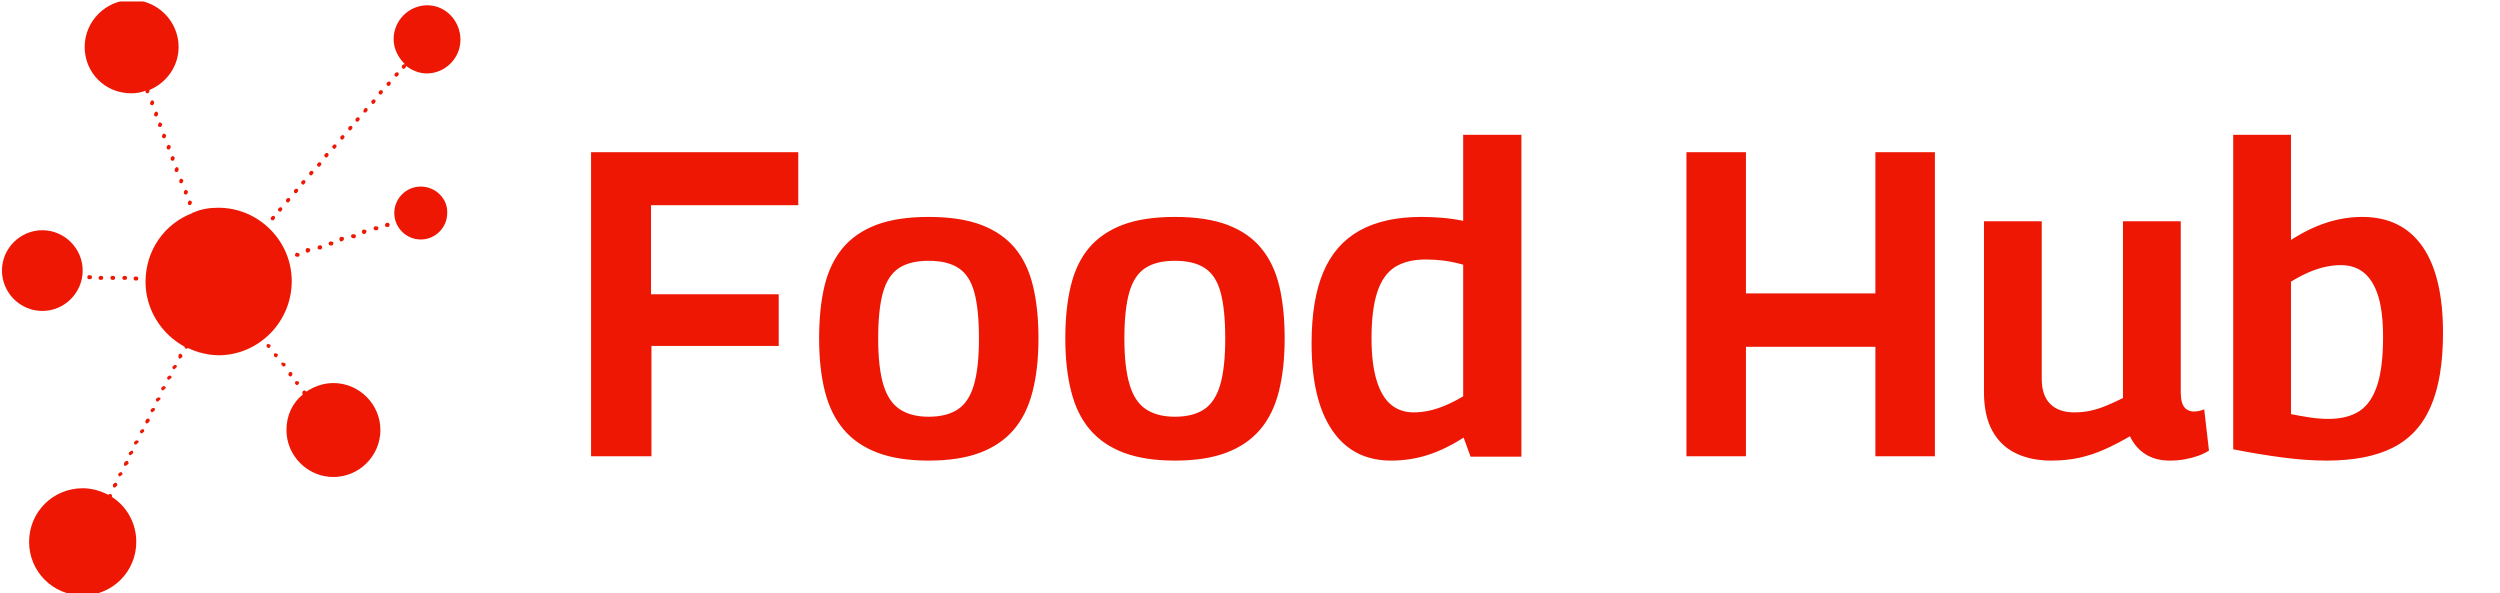
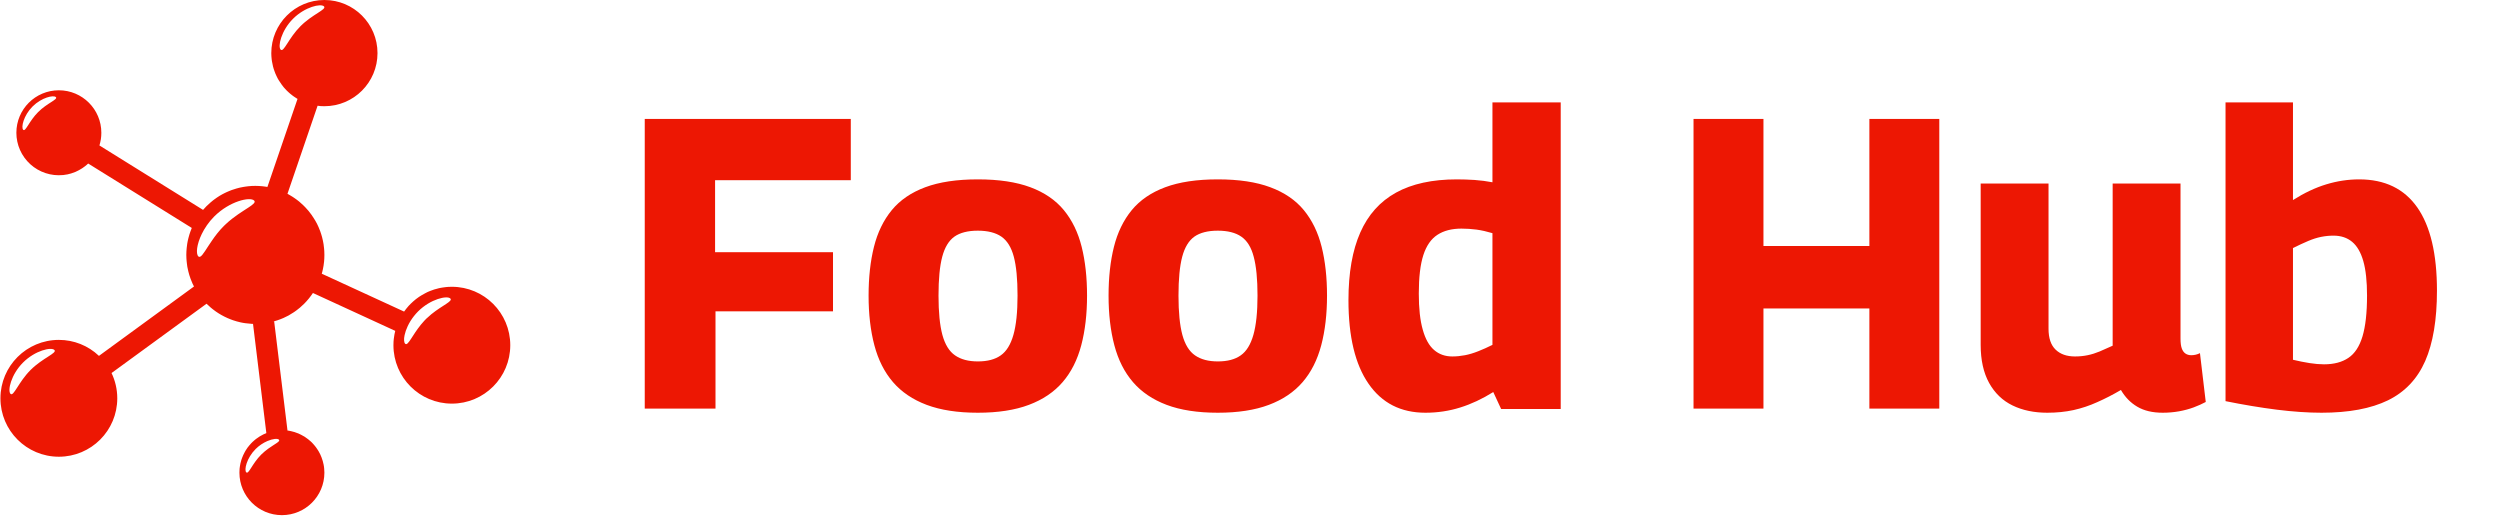
- <svg xmlns="http://www.w3.org/2000/svg" version="1.1" width="2000" height="474" viewBox="0 0 2000 474">
-   <g transform="matrix(1,0,0,1,-1.212121,1.171124)">
-     <svg viewBox="0 0 396 94" data-background-color="#ffffff" preserveAspectRatio="xMidYMid meet" height="474" width="2000">
-       <g id="tight-bounds" transform="matrix(1,0,0,1,0.24,-0.2322483)">
-         <svg viewBox="0 0 395.52 94.464" height="94.464" width="395.52">
+ <svg xmlns="http://www.w3.org/2000/svg" version="1.1" width="2000" height="414" viewBox="0 0 2000 414">
+   <g transform="matrix(1,0,0,1,-1.212121,-0.940498)">
+     <svg viewBox="0 0 396 82" data-background-color="#ffffff" preserveAspectRatio="xMidYMid meet" height="414" width="2000">
+       <g id="tight-bounds" transform="matrix(1,0,0,1,0.24,0.1862822)">
+         <svg viewBox="0 0 395.52 81.627" height="81.627" width="395.52">
          <g>
-             <svg viewBox="0 0 504.133 120.405" height="94.464" width="395.52">
-               <g transform="matrix(1,0,0,1,108.6135,20.23754)">
-                 <svg viewBox="0 0 395.52 79.93" height="79.93" width="395.52">
+             <svg viewBox="0 0 516.521 106.6" height="81.627" width="395.52">
+               <g transform="matrix(1,0,0,1,121.0007,14.34308)">
+                 <svg viewBox="0 0 395.52 77.913" height="77.913" width="395.52">
                  <g id="textblocktransform">
-                     <svg viewBox="0 0 395.52 79.93" height="79.93" width="395.52" id="textblock">
+                     <svg viewBox="0 0 395.52 77.913" height="77.913" width="395.52" id="textblock">
                      <g>
-                         <svg viewBox="0 0 395.52 79.93" height="79.93" width="395.52">
+                         <svg viewBox="0 0 395.52 77.913" height="77.913" width="395.52">
                          <g transform="matrix(1,0,0,1,0,0)">
-                             <svg width="395.52" viewBox="-0.95 -41 221.18 45.5" height="79.93" data-palette-color="#ed1703">
-                               <path d="M10 0L3.05 0 3.05-35 26.9-35 26.9-28.9 9.95-28.9 9.95-18.65 24.65-18.65 24.65-12.7 10-12.7 10 0ZM29.3-13.55L29.3-13.55Q29.3-17 29.92-19.6 30.55-22.2 32-23.95 33.45-25.7 35.87-26.63 38.3-27.55 41.9-27.55L41.9-27.55Q45.55-27.55 47.97-26.63 50.4-25.7 51.85-23.95 53.3-22.2 53.92-19.6 54.55-17 54.55-13.55L54.55-13.55Q54.55-10.1 53.87-7.45 53.2-4.8 51.7-3.05 50.2-1.3 47.8-0.4 45.4 0.5 41.9 0.5L41.9 0.5Q38.45 0.5 36.05-0.4 33.65-1.3 32.15-3.05 30.65-4.8 29.97-7.45 29.3-10.1 29.3-13.55ZM36.1-13.55L36.1-13.55Q36.1-10.2 36.7-8.22 37.3-6.25 38.6-5.4 39.9-4.55 41.9-4.55L41.9-4.55Q44-4.55 45.27-5.4 46.55-6.25 47.12-8.22 47.7-10.2 47.7-13.55L47.7-13.55Q47.7-16.9 47.17-18.85 46.65-20.8 45.37-21.65 44.1-22.5 41.9-22.5L41.9-22.5Q39.75-22.5 38.47-21.65 37.2-20.8 36.65-18.85 36.1-16.9 36.1-13.55ZM57.64-13.55L57.64-13.55Q57.64-17 58.27-19.6 58.89-22.2 60.34-23.95 61.8-25.7 64.22-26.63 66.64-27.55 70.25-27.55L70.25-27.55Q73.89-27.55 76.32-26.63 78.75-25.7 80.19-23.95 81.64-22.2 82.27-19.6 82.89-17 82.89-13.55L82.89-13.55Q82.89-10.1 82.22-7.45 81.55-4.8 80.05-3.05 78.55-1.3 76.14-0.4 73.75 0.5 70.25 0.5L70.25 0.5Q66.8 0.5 64.39-0.4 61.99-1.3 60.49-3.05 58.99-4.8 58.32-7.45 57.64-10.1 57.64-13.55ZM64.44-13.55L64.44-13.55Q64.44-10.2 65.05-8.22 65.64-6.25 66.94-5.4 68.25-4.55 70.25-4.55L70.25-4.55Q72.34-4.55 73.62-5.4 74.89-6.25 75.47-8.22 76.05-10.2 76.05-13.55L76.05-13.55Q76.05-16.9 75.52-18.85 75-20.8 73.72-21.65 72.44-22.5 70.25-22.5L70.25-22.5Q68.09-22.5 66.82-21.65 65.55-20.8 65-18.85 64.44-16.9 64.44-13.55ZM110.14 0.05L104.29 0.05 103.49-2.15Q101.39-0.8 99.37-0.15 97.34 0.5 95.14 0.5L95.14 0.5Q90.74 0.5 88.37-2.98 85.99-6.45 85.99-13L85.99-13Q85.99-18 87.34-21.2 88.69-24.4 91.52-25.98 94.34-27.55 98.64-27.55L98.64-27.55Q99.79-27.55 101.02-27.45 102.24-27.35 103.44-27.1L103.44-27.1 103.44-37 110.14-37 110.14 0.05ZM103.44-6.9L103.44-6.9 103.44-22.05Q102.19-22.4 101.14-22.53 100.09-22.65 99.14-22.65L99.14-22.65Q96.99-22.65 95.62-21.8 94.24-20.95 93.57-18.95 92.89-16.95 92.89-13.6L92.89-13.6Q92.89-10.65 93.47-8.75 94.04-6.85 95.12-5.95 96.19-5.05 97.74-5.05L97.74-5.05Q98.64-5.05 99.54-5.25 100.44-5.45 101.39-5.85 102.34-6.25 103.44-6.9ZM135.99 0L129.14 0 129.14-35 135.99-35 135.99-18.75 150.89-18.75 150.89-35 157.74-35 157.74 0 150.89 0 150.89-12.6 135.99-12.6 135.99 0ZM171.14 0.5L171.14 0.5Q168.79 0.5 167.04-0.35 165.29-1.2 164.34-2.95 163.39-4.7 163.39-7.35L163.39-7.35 163.39-27.05 170.04-27.05 170.04-8.9Q170.04-7 171.01-6.03 171.99-5.05 173.79-5.05L173.79-5.05Q174.79-5.05 175.69-5.25 176.59-5.45 177.49-5.83 178.39-6.2 179.39-6.7L179.39-6.7 179.39-27.05 186.04-27.05 186.04-7.45Q186.04-6.6 186.21-6.1 186.39-5.6 186.74-5.38 187.09-5.15 187.54-5.15L187.54-5.15Q188.14-5.15 188.74-5.4L188.74-5.4 189.29-0.65Q188.74-0.3 188.04-0.05 187.34 0.2 186.51 0.35 185.69 0.5 184.79 0.5L184.79 0.5Q183.14 0.5 181.99-0.23 180.84-0.95 180.19-2.3L180.19-2.3Q178.74-1.45 177.29-0.8 175.84-0.15 174.34 0.18 172.84 0.5 171.14 0.5ZM192.08-0.8L192.08-0.8 192.08-37 198.73-37 198.73-24.9Q200.83-26.25 202.86-26.9 204.88-27.55 206.93-27.55L206.93-27.55Q211.48-27.55 213.86-24.15 216.23-20.75 216.23-14.2L216.23-14.2Q216.23-9 214.83-5.75 213.43-2.5 210.48-1 207.53 0.5 202.83 0.5L202.83 0.5Q200.53 0.5 197.83 0.15 195.13-0.2 192.08-0.8ZM198.73-20.1L198.73-4.85Q199.98-4.6 201.03-4.45 202.08-4.3 203.03-4.3L203.03-4.3Q205.23-4.3 206.61-5.2 207.98-6.1 208.66-8.18 209.33-10.25 209.33-13.7L209.33-13.7Q209.33-16.6 208.78-18.4 208.23-20.2 207.16-21.1 206.08-22 204.48-22L204.48-22Q203.58-22 202.68-21.8 201.78-21.6 200.83-21.2 199.88-20.8 198.73-20.1L198.73-20.1Z" opacity="1" transform="matrix(1,0,0,1,0,0)" fill="#ed1703" class="wordmark-text-0" data-fill-palette-color="primary" id="text-0" />
+                             <svg width="395.52" viewBox="-1.25 -41 224.58 45.5" height="77.913" data-palette-color="#ed1703">
+                               <g class="wordmark-text-0" data-fill-palette-color="primary" id="text-0">
+                                 <path d="M11.3 0L2.75 0 2.75-35 27.65-35 27.65-27.6 11.25-27.6 11.25-18.9 25.5-18.9 25.5-11.75 11.3-11.75 11.3 0ZM29.8-13.65L29.8-13.65Q29.8-16.95 30.45-19.55 31.1-22.15 32.6-23.98 34.1-25.8 36.65-26.75 39.2-27.7 43-27.7L43-27.7Q46.8-27.7 49.35-26.75 51.9-25.8 53.4-23.98 54.9-22.15 55.55-19.55 56.2-16.95 56.2-13.65L56.2-13.65Q56.2-10.3 55.5-7.65 54.8-5 53.25-3.2 51.7-1.4 49.17-0.45 46.65 0.5 43 0.5L43 0.5Q39.35 0.5 36.82-0.45 34.3-1.4 32.75-3.2 31.2-5 30.5-7.65 29.8-10.3 29.8-13.65ZM38.25-13.65L38.25-13.65Q38.25-10.65 38.72-8.9 39.2-7.15 40.25-6.43 41.3-5.7 43-5.7L43-5.7Q44.75-5.7 45.77-6.43 46.8-7.15 47.3-8.9 47.8-10.65 47.8-13.65L47.8-13.65Q47.8-16.65 47.35-18.35 46.9-20.05 45.85-20.78 44.8-21.5 43-21.5L43-21.5Q41.2-21.5 40.17-20.78 39.15-20.05 38.7-18.35 38.25-16.65 38.25-13.65ZM58.8-13.65L58.8-13.65Q58.8-16.95 59.45-19.55 60.1-22.15 61.6-23.98 63.1-25.8 65.65-26.75 68.2-27.7 72-27.7L72-27.7Q75.8-27.7 78.34-26.75 80.9-25.8 82.4-23.98 83.9-22.15 84.55-19.55 85.2-16.95 85.2-13.65L85.2-13.65Q85.2-10.3 84.5-7.65 83.8-5 82.25-3.2 80.7-1.4 78.17-0.45 75.65 0.5 72 0.5L72 0.5Q68.34 0.5 65.82-0.45 63.3-1.4 61.75-3.2 60.2-5 59.5-7.65 58.8-10.3 58.8-13.65ZM67.25-13.65L67.25-13.65Q67.25-10.65 67.72-8.9 68.2-7.15 69.25-6.43 70.3-5.7 72-5.7L72-5.7Q73.75-5.7 74.77-6.43 75.8-7.15 76.3-8.9 76.8-10.65 76.8-13.65L76.8-13.65Q76.8-16.65 76.34-18.35 75.9-20.05 74.84-20.78 73.8-21.5 72-21.5L72-21.5Q70.2-21.5 69.17-20.78 68.15-20.05 67.7-18.35 67.25-16.65 67.25-13.65ZM113.44 0.05L106.24 0.05 105.29-2Q103.29-0.75 101.29-0.13 99.29 0.5 97.09 0.5L97.09 0.5Q92.64 0.5 90.22-3 87.79-6.5 87.79-13.1L87.79-13.1Q87.79-18.05 89.22-21.28 90.64-24.5 93.54-26.1 96.44-27.7 100.89-27.7L100.89-27.7Q101.89-27.7 103.02-27.63 104.14-27.55 105.19-27.35L105.19-27.35 105.19-37 113.44-37 113.44 0.05ZM105.19-7.7L105.19-7.7 105.19-21.2Q104.19-21.5 103.27-21.63 102.34-21.75 101.44-21.75L101.44-21.75Q99.69-21.75 98.54-21 97.39-20.25 96.84-18.55 96.29-16.85 96.29-13.9L96.29-13.9Q96.29-11.2 96.77-9.53 97.24-7.85 98.14-7.08 99.04-6.3 100.34-6.3L100.34-6.3Q101.09-6.3 101.87-6.45 102.64-6.6 103.47-6.93 104.29-7.25 105.19-7.7Z" fill="#ed1703" data-fill-palette-color="primary" />
+                                 <path d="M137.94 0L129.49 0 129.49-35 137.94-35 137.94-19.65 150.74-19.65 150.74-35 159.19-35 159.19 0 150.74 0 150.74-12.1 137.94-12.1 137.94 0ZM172.24 0.5L172.24 0.5Q169.84 0.5 168.04-0.38 166.24-1.25 165.21-3.1 164.19-4.95 164.19-7.7L164.19-7.7 164.19-27.2 172.39-27.2 172.39-9.65Q172.39-7.95 173.24-7.13 174.09-6.3 175.59-6.3L175.59-6.3Q176.39-6.3 177.11-6.45 177.84-6.6 178.56-6.9 179.28-7.2 180.14-7.6L180.14-7.6 180.14-27.2 188.34-27.2 188.34-8.45Q188.34-7.7 188.49-7.28 188.64-6.85 188.94-6.65 189.24-6.45 189.64-6.45L189.64-6.45Q190.19-6.45 190.69-6.7L190.69-6.7 191.39-0.8Q190.74-0.45 189.94-0.15 189.14 0.15 188.16 0.33 187.19 0.5 186.19 0.5L186.19 0.5Q184.34 0.5 183.11-0.23 181.89-0.95 181.14-2.25L181.14-2.25Q179.69-1.4 178.28-0.78 176.89-0.15 175.41 0.18 173.94 0.5 172.24 0.5ZM193.78-0.9L193.78-0.9 193.78-37 201.93-37 201.93-25.2Q203.98-26.5 205.96-27.1 207.93-27.7 209.93-27.7L209.93-27.7Q214.58-27.7 216.96-24.3 219.33-20.9 219.33-14.25L219.33-14.25Q219.33-9 217.91-5.75 216.48-2.5 213.41-1 210.33 0.5 205.38 0.5L205.38 0.5Q202.93 0.5 199.96 0.13 196.98-0.25 193.78-0.9ZM201.93-19.4L201.93-5.9Q202.98-5.65 203.93-5.5 204.88-5.35 205.68-5.35L205.68-5.35Q207.48-5.35 208.63-6.13 209.78-6.9 210.33-8.72 210.88-10.55 210.88-13.65L210.88-13.65Q210.88-16.25 210.43-17.82 209.98-19.4 209.08-20.15 208.18-20.9 206.83-20.9L206.83-20.9Q206.08-20.9 205.33-20.75 204.58-20.6 203.76-20.25 202.93-19.9 201.93-19.4L201.93-19.4Z" fill="#ed1703" data-fill-palette-color="primary" />
+                               </g>
                            </svg>
                          </g>
                        </svg>
                      </g>
                    </svg>
                  </g>
                </svg>
              </g>
              <g>
-                 <svg viewBox="0 0 92.712 120.405" height="120.405" width="92.712">
+                 <svg viewBox="0 0 105.501 106.6" height="106.6" width="105.501">
                  <g>
-                     <svg version="1.1" x="0" y="0" viewBox="15.3 5 69.3 90" enable-background="new 0 0 100 100" xml:space="preserve" height="120.405" width="92.712" class="icon-icon-0" data-fill-palette-color="accent" id="icon-0">
-                       <path d="M35.6 86.9C35.6 91.4 32 95 27.5 95S19.4 91.4 19.4 86.9 23 78.8 27.5 78.8C28.9 78.8 30.2 79.2 31.4 79.8 31.5 79.7 31.6 79.6 31.8 79.7 31.9 79.8 32 79.9 31.9 80.1 34.1 81.5 35.6 84 35.6 86.9M27.5 45.9C27.5 42.6 24.8 39.8 21.4 39.8 18.1 39.8 15.3 42.5 15.3 45.9 15.3 49.2 18 52 21.4 52S27.5 49.2 27.5 45.9M34.8 19.1C35.6 19.1 36.3 19 37 18.7V18.9C37 19 37.1 19.1 37.3 19.1H37.4C37.5 19 37.6 18.9 37.6 18.7V18.6C40.2 17.5 42 15 42 12.1 42 8.2 38.8 5 34.9 5S27.8 8.2 27.8 12.1 30.9 19.1 34.8 19.1M79.6 5.8C76.8 5.8 74.5 8.1 74.5 10.9 74.5 12.4 75.2 13.7 76.2 14.7 76.1 14.7 76 14.7 75.9 14.8L75.8 14.9C75.7 15 75.7 15.2 75.8 15.3 75.9 15.3 75.9 15.4 76 15.4S76.2 15.4 76.2 15.3L76.3 15.2C76.4 15.1 76.4 15 76.3 14.9 77.2 15.6 78.3 16.1 79.5 16.1 82.3 16.1 84.6 13.8 84.6 11S82.4 5.8 79.6 5.8M78.6 33.2C76.4 33.2 74.6 35 74.6 37.2S76.4 41.2 78.6 41.2 82.6 39.4 82.6 37.2C82.7 35 80.8 33.2 78.6 33.2M65.4 62.9C63.9 62.9 62.5 63.4 61.3 64.2L61.2 64.1C61.1 64 61 64 60.8 64.1 60.7 64.2 60.7 64.4 60.7 64.5L60.8 64.6C59.2 65.9 58.3 67.8 58.3 70 58.3 73.9 61.5 77.1 65.4 77.1S72.5 73.9 72.5 70 69.3 62.9 65.4 62.9M59.1 47.5C59.1 41.4 54.1 36.4 48 36.4 46.7 36.4 45.4 36.6 44.3 37.1H44.2S44.1 37.1 44.1 37.2C39.9 38.8 37 42.8 37 47.6 37 51.8 39.4 55.5 42.9 57.4 42.9 57.5 42.9 57.6 43.1 57.7H43.2C43.3 57.7 43.3 57.7 43.4 57.6 44.9 58.3 46.5 58.7 48.2 58.7 54.2 58.6 59.1 53.6 59.1 47.5M35.5 46.8C35.3 46.8 35.2 46.9 35.2 47.1S35.3 47.4 35.5 47.4H35.6C35.8 47.4 35.9 47.3 35.9 47.1S35.8 46.8 35.6 46.8zM30.2 46.7C30.1 46.7 29.9 46.8 29.9 47S30 47.3 30.2 47.3H30.3C30.5 47.3 30.6 47.2 30.6 47S30.5 46.7 30.3 46.7zM32.1 47.3C32.3 47.3 32.4 47.2 32.4 47S32.3 46.7 32.1 46.7H32C31.8 46.7 31.7 46.8 31.7 47S31.8 47.3 32 47.3zM33.8 47.3H33.9C34.1 47.3 34.2 47.2 34.2 47S34.1 46.7 33.9 46.7H33.8C33.7 46.7 33.5 46.8 33.5 47S33.6 47.3 33.8 47.3M28.5 46.6C28.3 46.6 28.2 46.7 28.2 46.9S28.3 47.2 28.5 47.2H28.6C28.8 47.2 28.9 47.1 28.9 46.9S28.8 46.6 28.6 46.6zM38.3 66.7C38.2 66.6 38 66.7 37.9 66.8L37.8 66.9C37.7 67 37.8 67.2 37.9 67.3H38C38.1 67.3 38.2 67.2 38.3 67.1L38.4 67C38.5 66.9 38.4 66.7 38.3 66.7M39.9 63.4C39.8 63.3 39.6 63.4 39.5 63.5L39.4 63.6C39.3 63.7 39.4 63.9 39.5 64H39.6C39.7 64 39.8 63.9 39.9 63.8L40 63.7C40.1 63.7 40.1 63.5 39.9 63.4M39.1 65.1C39 65 38.8 65.1 38.7 65.2L38.6 65.3C38.5 65.4 38.6 65.6 38.7 65.7H38.8C38.9 65.7 39 65.6 39.1 65.5L39.2 65.4C39.3 65.3 39.3 65.1 39.1 65.1M41.6 60.2C41.5 60.1 41.3 60.2 41.2 60.3L41.1 60.4C41 60.5 41.1 60.7 41.2 60.8H41.3C41.4 60.8 41.5 60.7 41.6 60.6L41.7 60.5C41.8 60.4 41.7 60.2 41.6 60.2M42.4 58.5C42.3 58.4 42.1 58.5 42 58.6V58.8C41.9 58.9 42 59.1 42.1 59.2H42.2C42.3 59.2 42.4 59.1 42.5 59L42.6 58.9C42.6 58.8 42.5 58.6 42.4 58.5M40.8 61.8C40.7 61.7 40.5 61.8 40.4 61.9L40.3 62C40.2 62.1 40.3 62.3 40.4 62.4H40.5C40.6 62.4 40.7 62.3 40.8 62.2L40.9 62.1C41 62 40.9 61.9 40.8 61.8M37.5 68.3C37.4 68.2 37.2 68.3 37.1 68.4L37 68.6C36.9 68.7 37 68.9 37.1 69H37.2C37.3 69 37.4 68.9 37.5 68.8L37.6 68.7C37.7 68.5 37.6 68.4 37.5 68.3M33.4 76.4C33.3 76.3 33.1 76.4 33 76.5L32.9 76.6C32.8 76.7 32.9 76.9 33 77H33.1C33.2 77 33.3 76.9 33.4 76.8L33.5 76.7C33.6 76.7 33.5 76.5 33.4 76.4M36.7 69.9C36.6 69.8 36.4 69.9 36.3 70L36.2 70.1C36.1 70.2 36.2 70.4 36.3 70.5H36.4C36.5 70.5 36.6 70.4 36.7 70.3L36.8 70.2S36.8 70 36.7 69.9M33.9 75.4H34C34.1 75.4 34.2 75.3 34.3 75.2L34.4 75.1C34.5 75 34.4 74.8 34.3 74.7S34 74.7 33.9 74.8L33.8 74.9C33.7 75.2 33.7 75.4 33.9 75.4M32.2 78.7H32.3C32.4 78.7 32.5 78.6 32.6 78.5L32.7 78.4C32.8 78.3 32.7 78.1 32.6 78S32.3 78 32.2 78.1L32.1 78.2C32 78.4 32.1 78.6 32.2 78.7M34.6 73.3L34.5 73.4C34.4 73.5 34.5 73.7 34.6 73.8H34.7C34.8 73.8 34.9 73.7 35 73.6L35.1 73.5C35.2 73.4 35.1 73.2 35 73.1 34.9 73.1 34.7 73.2 34.6 73.3M35.8 71.6C35.7 71.5 35.5 71.6 35.4 71.7L35.3 71.8C35.2 71.9 35.3 72.1 35.4 72.2H35.5C35.6 72.2 35.7 72.1 35.8 72L35.9 71.9C36 71.8 36 71.6 35.8 71.6M58.7 61.3C58.6 61.4 58.6 61.6 58.6 61.7L58.7 61.8C58.8 61.9 58.8 61.9 58.9 61.9S59 61.9 59.1 61.8 59.2 61.5 59.2 61.4L59.1 61.3C59 61.2 58.8 61.2 58.7 61.3M58 59.9C57.9 59.8 57.7 59.8 57.6 59.8 57.5 59.9 57.5 60.1 57.6 60.2L57.7 60.3C57.8 60.4 57.8 60.4 57.9 60.4S58 60.4 58.1 60.3 58.2 60 58.1 59.9zM60.1 62.7C60 62.6 59.8 62.6 59.7 62.6 59.6 62.7 59.6 62.9 59.6 63L59.7 63.1C59.8 63.2 59.8 63.2 59.9 63.2S60 63.2 60.1 63.1 60.2 62.8 60.2 62.7zM56.9 58.5C56.8 58.4 56.6 58.4 56.5 58.4 56.4 58.5 56.4 58.7 56.4 58.8L56.5 58.9C56.6 59 56.6 59 56.7 59S56.8 59 56.9 58.9 57 58.6 57 58.5zM55.8 57.1C55.7 57 55.5 57 55.4 57 55.3 57.1 55.3 57.3 55.3 57.4L55.4 57.5C55.5 57.6 55.5 57.6 55.6 57.6S55.7 57.6 55.8 57.5 55.9 57.2 55.9 57.1zM70 40.4C70.1 40.4 70.1 40.4 70 40.4L70.2 40.3C70.3 40.3 70.4 40.1 70.4 39.9 70.4 39.8 70.2 39.7 70 39.7H69.9C69.8 39.7 69.7 39.9 69.7 40.1 69.8 40.3 69.9 40.4 70 40.4M68.1 40.8C68.1 40.9 68.2 41 68.4 41H68.6C68.7 41 68.8 40.8 68.8 40.6 68.8 40.5 68.6 40.4 68.4 40.4H68.3C68.1 40.5 68 40.6 68.1 40.8M66.6 41.5C66.7 41.5 66.7 41.5 66.6 41.5L66.8 41.4C66.9 41.4 67 41.2 67 41 67 40.9 66.8 40.8 66.6 40.8H66.5C66.4 40.8 66.3 41 66.3 41.2 66.4 41.5 66.5 41.5 66.6 41.5M61.5 43.2C61.6 43.2 61.6 43.2 61.5 43.2L61.7 43.1C61.8 43.1 61.9 42.9 61.9 42.7 61.9 42.6 61.7 42.5 61.5 42.5H61.4C61.3 42.5 61.2 42.7 61.2 42.9 61.3 43.2 61.4 43.2 61.5 43.2M73.5 38.7H73.4C73.3 38.7 73.2 38.9 73.2 39.1 73.2 39.2 73.3 39.3 73.5 39.3H73.7C73.8 39.3 73.9 39.1 73.9 38.9 73.8 38.7 73.6 38.6 73.5 38.7M71.5 39.6C71.5 39.7 71.6 39.8 71.8 39.8H72C72.1 39.8 72.2 39.6 72.2 39.4 72.2 39.3 72 39.2 71.8 39.2H71.7C71.5 39.3 71.4 39.5 71.5 39.6M63.3 42.1H63.2C63.1 42.1 63 42.3 63 42.5 63 42.6 63.1 42.7 63.3 42.7H63.5C63.6 42.7 63.7 42.5 63.7 42.3 63.6 42.1 63.4 42 63.3 42.1M59.9 43.2H59.8C59.7 43.2 59.6 43.4 59.6 43.6 59.6 43.7 59.7 43.8 59.9 43.8H60.1C60.2 43.8 60.3 43.6 60.3 43.4 60.2 43.3 60 43.2 59.9 43.2M64.7 41.9C64.7 42 64.8 42.1 65 42.1H65.2C65.3 42.1 65.4 41.9 65.4 41.7 65.4 41.6 65.2 41.5 65 41.5H64.9C64.7 41.6 64.6 41.8 64.7 41.9M75.1 16.5L75.2 16.4C75.3 16.3 75.3 16.1 75.2 16S74.9 15.9 74.8 16L74.7 16.1C74.6 16.2 74.6 16.4 74.7 16.5 74.8 16.5 74.8 16.6 74.9 16.6 74.9 16.6 75 16.6 75.1 16.5M63.2 30.2C63.3 30.2 63.4 30.2 63.4 30.1L63.5 30C63.6 29.9 63.6 29.7 63.5 29.6S63.2 29.5 63.1 29.6L63 29.7C62.9 29.8 62.9 30 63 30.1 63 30.1 63.1 30.2 63.2 30.2M73.6 17.4L73.5 17.5C73.4 17.6 73.4 17.8 73.5 17.9 73.6 17.9 73.6 18 73.7 18S73.9 18 73.9 17.9L74 17.8C74.1 17.7 74.1 17.5 74 17.4S73.7 17.3 73.6 17.4M56.2 38.3C56.3 38.3 56.4 38.3 56.4 38.2L56.5 38.1C56.6 38 56.6 37.8 56.5 37.7S56.2 37.6 56.1 37.7L56 37.8C55.9 37.9 55.9 38.1 56 38.2 56 38.3 56.1 38.3 56.2 38.3M59.7 34.2C59.8 34.2 59.9 34.2 59.9 34.1L60 34C60.1 33.9 60.1 33.7 60 33.6S59.7 33.5 59.6 33.6L59.5 33.7C59.4 33.8 59.4 34 59.5 34.1 59.5 34.2 59.6 34.2 59.7 34.2M57.3 37C57.4 37 57.5 37 57.5 36.9L57.6 36.8C57.7 36.7 57.7 36.5 57.6 36.4S57.3 36.3 57.2 36.4L57.1 36.5C57 36.6 57 36.8 57.1 36.9 57.2 36.9 57.3 37 57.3 37M60.8 32.9C60.9 32.9 61 32.9 61 32.8L61.1 32.7C61.2 32.6 61.2 32.4 61.1 32.3S60.8 32.2 60.7 32.3L60.6 32.4C60.5 32.5 60.5 32.7 60.6 32.8S60.8 32.9 60.8 32.9M69 23.4C69.1 23.4 69.2 23.4 69.2 23.3L69.3 23.2C69.4 23.1 69.4 22.9 69.3 22.8S69 22.7 68.9 22.8L68.8 22.9C68.7 23 68.7 23.2 68.8 23.3S69 23.4 69 23.4M62 31.5C62.1 31.5 62.2 31.5 62.2 31.4L62.3 31.3C62.4 31.2 62.4 31 62.3 30.9S62 30.8 61.9 30.9L61.8 31C61.7 31.1 61.7 31.3 61.8 31.4S61.9 31.5 62 31.5M64.3 28.8C64.4 28.8 64.5 28.8 64.5 28.7L64.6 28.6C64.7 28.5 64.7 28.3 64.6 28.2S64.3 28.1 64.2 28.2L64.1 28.3C64 28.4 64 28.6 64.1 28.7S64.3 28.8 64.3 28.8M67.9 24.7C68 24.7 68.1 24.7 68.1 24.6L68.2 24.5C68.3 24.4 68.3 24.2 68.2 24.1S67.9 24 67.8 24.1L67.7 24.2C67.6 24.3 67.6 24.5 67.7 24.6 67.7 24.7 67.8 24.7 67.9 24.7M66.7 26.1C66.8 26.1 66.9 26.1 66.9 26L67 25.9C67.1 25.8 67.1 25.6 67 25.5S66.7 25.4 66.6 25.5L66.5 25.6C66.4 25.7 66.4 25.9 66.5 26S66.6 26.1 66.7 26.1M72.4 18.7L72.3 18.8C72.2 18.9 72.2 19.1 72.3 19.2 72.4 19.2 72.4 19.3 72.5 19.3S72.7 19.3 72.7 19.2L72.8 19.1C72.9 19 72.9 18.8 72.8 18.7S72.5 18.6 72.4 18.7M70.2 22C70.3 22 70.4 22 70.4 21.9L70.5 21.8C70.6 21.7 70.6 21.5 70.5 21.4S70.2 21.3 70.1 21.4L70 21.6C69.9 21.7 69.9 21.9 70 22zM65.5 27.5C65.6 27.5 65.7 27.5 65.7 27.4L65.8 27.3C65.9 27.2 65.9 27 65.8 26.9S65.5 26.8 65.4 26.9L65.3 27C65.2 27.1 65.2 27.3 65.3 27.4 65.4 27.4 65.4 27.5 65.5 27.5M71.4 20.7C71.5 20.7 71.6 20.7 71.6 20.6L71.7 20.5C71.8 20.4 71.8 20.2 71.7 20.1S71.4 20 71.3 20.1L71.2 20.2C71.1 20.3 71.1 20.5 71.2 20.6 71.2 20.7 71.3 20.7 71.4 20.7M58.5 35.6C58.6 35.6 58.7 35.6 58.7 35.5L58.8 35.4C58.9 35.3 58.9 35.1 58.8 35S58.5 34.9 58.4 35L58.3 35.1C58.2 35.2 58.2 35.4 58.3 35.5S58.4 35.6 58.5 35.6M41 28.6C40.9 28.7 40.8 28.8 40.8 29V29.1C40.8 29.2 40.9 29.3 41.1 29.3H41.2C41.3 29.2 41.4 29.1 41.4 28.9V28.8C41.3 28.6 41.1 28.6 41 28.6M41.6 30.3C41.5 30.4 41.4 30.5 41.4 30.7V30.8C41.4 30.9 41.5 31 41.7 31H41.8C41.9 30.9 42 30.8 42 30.6V30.5C41.9 30.3 41.8 30.2 41.6 30.3M42.1 32.5C42.1 32.6 42.2 32.7 42.4 32.7H42.5C42.6 32.6 42.7 32.5 42.7 32.3V32.2C42.6 32.1 42.5 32 42.3 32 42.2 32.1 42.1 32.2 42.1 32.4zM43.4 35.8C43.4 35.9 43.5 36 43.7 36H43.8C43.9 35.9 44 35.8 44 35.6V35.5C43.9 35.4 43.8 35.3 43.6 35.3 43.5 35.4 43.4 35.5 43.4 35.7zM42.8 34.2C42.8 34.3 42.9 34.4 43.1 34.4H43.2C43.3 34.3 43.4 34.2 43.4 34V33.9C43.3 33.8 43.2 33.7 43 33.7 42.9 33.8 42.8 33.9 42.8 34.1zM39.7 25.2C39.6 25.3 39.5 25.4 39.5 25.6V25.7C39.5 25.8 39.6 25.9 39.8 25.9H39.9C40 25.8 40.1 25.7 40.1 25.5V25.4C40 25.3 39.9 25.2 39.7 25.2M37.9 20.2C37.8 20.3 37.7 20.4 37.7 20.6V20.7C37.7 20.8 37.8 20.9 38 20.9H38.1C38.2 20.8 38.3 20.7 38.3 20.5V20.4C38.2 20.2 38 20.1 37.9 20.2M39.1 23.5C39 23.6 38.9 23.7 38.9 23.9V24C38.9 24.1 39 24.2 39.2 24.2H39.3C39.4 24.1 39.5 24 39.5 23.8V23.7C39.4 23.6 39.3 23.5 39.1 23.5M38.5 21.9C38.4 22 38.3 22.1 38.3 22.3V22.4C38.3 22.5 38.4 22.6 38.6 22.6H38.7C38.8 22.5 38.9 22.4 38.9 22.2V22.1C38.8 21.9 38.6 21.8 38.5 21.9M40.4 26.9C40.3 27 40.2 27.1 40.2 27.3V27.4C40.2 27.5 40.3 27.6 40.5 27.6H40.6C40.7 27.5 40.8 27.4 40.8 27.2V27.1C40.7 26.9 40.5 26.9 40.4 26.9" fill="#ed1703" data-fill-palette-color="accent" />
+                     <svg version="1.1" x="0" y="0" viewBox="7 7 96 97" enable-background="new 0 0 110 110" xml:space="preserve" height="106.6" width="105.501" class="icon-icon-0" data-fill-palette-color="accent" id="icon-0">
+                       <g fill="#ed1703" data-fill-palette-color="accent">
+                         <path d="M92 61C91.77 61 91.54 61.01 91.32 61.02 91.17 61.031 91.019 61.041 90.87 61.06 90.7 61.071 90.519 61.1 90.34 61.13 90.21 61.14 90.09 61.17 89.96 61.191 89.84 61.211 89.731 61.241 89.61 61.26 89.58 61.27 89.549 61.27 89.519 61.281 89.509 61.281 89.499 61.291 89.49 61.291 88.95 61.411 88.42 61.581 87.92 61.781 87.77 61.841 87.63 61.901 87.49 61.961 87.46 61.982 87.44 61.991 87.42 61.991 87.29 62.06 87.16 62.121 87.03 62.191 86.8 62.3 86.59 62.42 86.38 62.55 86.2 62.651 86.02 62.77 85.85 62.88 85.821 62.91 85.781 62.93 85.75 62.95 85.57 63.07 85.4 63.2 85.23 63.33 85.059 63.47 84.889 63.61 84.73 63.75 84.57 63.89 84.41 64.04 84.259 64.19 84.119 64.32 83.989 64.46 83.86 64.599A0.3 0.3 0 0 1 83.809 64.66C83.669 64.82 83.53 64.98 83.4 65.15 83.259 65.32 83.129 65.49 83.009 65.67L67.509 58.54C67.519 58.51 67.53 58.48 67.53 58.45 67.559 58.32 67.599 58.2 67.63 58.07S67.7 57.809 67.72 57.679C67.77 57.45 67.81 57.219 67.85 56.98V56.959C67.88 56.779 67.901 56.599 67.92 56.419 67.93 56.369 67.93 56.309 67.941 56.249 67.961 56.069 67.97 55.899 67.981 55.719 67.99 55.48 68 55.24 68 55S67.99 54.52 67.98 54.29C67.969 54.12 67.959 53.96 67.94 53.79 67.919 53.53 67.889 53.27 67.849 53.02 67.82 52.85 67.799 52.69 67.759 52.52A2 2 0 0 0 67.709 52.27C67.669 52.06 67.619 51.84 67.559 51.64 67.519 51.47 67.469 51.3 67.41 51.13A9 9 0 0 0 67.21 50.53C67.11 50.26 67.01 50 66.89 49.74 66.8 49.54 66.71 49.35 66.62 49.16L66.559 49.04C66.549 49.03 66.539 49.02 66.539 49.01 66.369 48.69 66.199 48.38 65.999 48.09 65.889 47.91 65.769 47.74 65.649 47.56V47.55C65.649 47.54 65.638 47.54 65.638 47.53 65.449 47.27 65.258 47.01 65.058 46.77 65.048 46.75 65.038 46.74 65.029 46.73 64.829 46.49 64.619 46.26 64.409 46.04A10 10 0 0 0 63.969 45.6C63.74 45.38 63.509 45.17 63.269 44.97 63.12 44.85 62.969 44.73 62.82 44.62 62.69 44.52 62.559 44.42 62.429 44.34 62.32 44.25 62.209 44.18 62.089 44.11 62.069 44.1 62.049 44.08 62.029 44.07A6 6 0 0 0 61.468 43.73C61.439 43.71 61.408 43.7 61.378 43.68 61.268 43.61 61.158 43.55 61.048 43.49L66.718 26.91C66.918 26.94 67.118 26.96 67.319 26.98H67.359C67.57 26.99 67.78 27 68 27 73.53 27 78 22.52 78 17S73.53 7 68 7C62.48 7 58 11.48 58 17 58 17.2 58 17.39 58.02 17.58 58.031 17.77 58.041 17.96 58.071 18.15 58.081 18.28 58.1 18.4 58.121 18.52 58.171 18.85 58.241 19.18 58.321 19.5S58.501 20.14 58.621 20.45C58.721 20.75 58.85 21.05 58.991 21.33 59.051 21.46 59.111 21.58 59.171 21.7 59.201 21.75 59.232 21.8 59.251 21.85 59.321 21.96 59.381 22.07 59.451 22.18 59.621 22.46 59.801 22.73 59.991 22.98 60.071 23.09 60.151 23.2 60.241 23.3 60.261 23.34 60.291 23.37 60.321 23.41L60.6 23.72C60.81 23.96 61.04 24.19 61.281 24.4 61.361 24.48 61.451 24.56 61.541 24.63 61.701 24.76 61.861 24.89 62.02 25.01 62.111 25.08 62.201 25.15 62.3 25.21 62.46 25.33 62.64 25.44 62.821 25.55 62.861 25.57 62.901 25.6 62.941 25.62L57.27 42.2 56.89 42.14C56.701 42.11 56.52 42.09 56.33 42.07A15 15 0 0 0 55 42C54.55 42 54.11 42.02 53.67 42.07 53.51 42.08 53.36 42.1 53.2 42.13 53.05 42.14 52.89 42.17 52.74 42.2 52.54 42.23 52.33 42.27 52.13 42.32 52.04 42.34 51.96 42.36 51.88 42.38S51.72 42.42 51.63 42.45C51.6 42.46 51.57 42.47 51.53 42.47 51.42 42.5 51.32 42.53 51.21 42.57 51.19 42.57 51.16 42.58 51.14 42.59 51.13 42.58 51.12 42.6 51.12 42.6 50.94 42.65 50.77 42.71 50.59 42.77 50.57 42.78 50.55 42.78 50.53 42.79 50.38 42.84 50.24 42.9 50.1 42.96L49.68 43.14C49.6 43.17 49.53 43.2 49.46 43.24 49.38 43.28 49.3 43.32 49.23 43.35 49.08 43.42 48.94 43.5 48.8 43.57 48.44 43.76 48.09 43.98 47.75 44.21 47.57 44.33 47.39 44.46 47.22 44.59 47.12 44.66 47.02 44.74 46.92 44.82 46.91 44.83 46.89 44.84 46.88 44.86 46.78 44.92 46.7 45 46.61 45.08 46.36 45.29 46.12 45.51 45.89 45.74A0.5 0.5 0 0 0 45.81 45.81C45.6 46.02 45.39 46.24 45.2 46.47 45.18 46.49 45.16 46.5 45.15 46.52L25.64 34.39 25.67 34.28C25.72 34.13 25.76 33.97 25.79 33.82 25.84 33.62 25.88 33.42 25.91 33.22 25.97 32.82 26 32.42 26 32 26 27.58 22.42 24 18 24S10 27.58 10 32A8 8 0 0 0 18.79 39.96H18.82C19.06 39.93 19.3 39.9 19.53 39.85 19.56 39.85 19.59 39.84 19.61 39.84 19.85 39.79 20.08 39.73 20.31 39.66 20.59 39.58 20.86 39.48 21.12 39.37 21.31 39.29 21.49 39.2 21.67 39.1 21.72 39.09 21.76 39.06 21.81 39.03 21.99 38.94 22.16 38.84 22.33 38.72 22.38 38.7 22.43 38.66 22.47 38.63 22.62 38.53 22.76 38.43 22.9 38.32 23.12 38.16 23.32 37.98 23.52 37.79L43.03 49.92C42.93 50.14 42.85 50.37 42.77 50.6 42.7 50.78 42.64 50.95 42.59 51.13 42.54 51.29 42.49 51.44 42.46 51.59 42.43 51.69 42.4 51.79 42.38 51.89 42.29 52.22 42.23 52.56 42.17 52.9 42.13 53.17 42.09 53.43 42.07 53.7 42.04 53.91 42.03 54.12 42.02 54.33 42.01 54.55 42 54.78 42 55S42.01 55.45 42.02 55.67C42.03 55.84 42.04 56 42.06 56.17 42.07 56.32 42.08 56.47 42.11 56.62 42.13 56.809 42.15 56.98 42.18 57.16 42.18 57.18 42.19 57.21 42.19 57.23 42.2 57.299 42.21 57.36 42.23 57.419 42.27 57.649 42.32 57.879 42.38 58.109 42.41 58.249 42.45 58.388 42.49 58.518L42.52 58.638C42.54 58.718 42.56 58.788 42.59 58.868 42.65 59.057 42.71 59.238 42.78 59.428L42.81 59.518C42.91 59.789 43.01 60.048 43.13 60.298 43.14 60.328 43.15 60.348 43.16 60.378S43.19 60.439 43.2 60.458C43.27 60.618 43.35 60.768 43.43 60.918V60.928C43.43 60.939 43.44 60.939 43.44 60.949L25.55 74.01A10.93 10.93 0 0 0 18 71C11.93 71 7 75.92 7 82S11.93 93 18 93C24.08 93 29 88.08 29 82 29 80.29 28.61 78.68 27.92 77.24L45.81 64.19C46.05 64.429 46.3 64.66 46.56 64.879 46.68 64.989 46.82 65.099 46.95 65.199 47.08 65.308 47.22 65.409 47.36 65.509 47.44 65.579 47.53 65.639 47.62 65.699S47.8 65.819 47.9 65.879C47.91 65.889 47.91 65.9 47.92 65.9 48.03 65.969 48.15 66.049 48.26 66.11 48.39 66.19 48.53 66.269 48.67 66.349 48.84 66.45 49.02 66.539 49.2 66.629S49.56 66.809 49.75 66.889C49.93 66.969 50.12 67.049 50.31 67.119 50.44 67.179 50.58 67.229 50.71 67.268 50.74 67.279 50.76 67.289 50.79 67.298 51.25 67.458 51.73 67.588 52.21 67.698L52.66 67.788C52.81 67.818 52.96 67.838 53.11 67.858A13 13 0 0 0 54.3 67.978C54.39 67.978 54.47 67.988 54.56 67.988L57.07 88.557C56.889 88.627 56.71 88.707 56.53 88.787A8 8 0 0 0 55.15 89.637C55.07 89.698 54.99 89.757 54.91 89.827 54.76 89.947 54.62 90.077 54.48 90.207 54.38 90.297 54.3 90.387 54.21 90.478 54.08 90.618 53.95 90.757 53.83 90.908 53.75 90.998 53.68 91.097 53.61 91.188 53.59 91.198 53.58 91.217 53.57 91.228 53.5 91.328 53.43 91.427 53.37 91.528 53.29 91.628 53.22 91.738 53.16 91.847 53.09 91.957 53.03 92.068 52.97 92.188A8 8 0 0 0 52.71 92.708C52.63 92.878 52.56 93.058 52.49 93.248 52.44 93.368 52.4 93.488 52.36 93.618 52.29 93.828 52.24 94.048 52.19 94.258 52.15 94.418 52.12 94.588 52.1 94.748 52.08 94.818 52.08 94.888 52.07 94.958L52.04 95.178C52.04 95.208 52.04 95.229 52.03 95.258 52.03 95.348 52.02 95.428 52.02 95.518 52.01 95.579 52.01 95.628 52.01 95.689V95.758C52 95.84 52 95.92 52 96 52 100.42 55.58 104 60 104S68 100.42 68 96C68 95.75 67.99 95.5 67.96 95.25 67.95 95.12 67.94 95 67.92 94.88L67.86 94.52A5.5 5.5 0 0 0 67.69 93.81 5 5 0 0 0 67.46 93.121 7 7 0 0 0 66.92 91.991 3 3 0 0 0 66.72 91.671C66.63 91.531 66.54 91.401 66.441 91.261 66.35 91.141 66.26 91.032 66.17 90.911L66.14 90.881C66.071 90.791 66 90.711 65.92 90.621 65.82 90.511 65.71 90.401 65.61 90.291 65.54 90.221 65.46 90.151 65.38 90.081 65.24 89.951 65.09 89.821 64.941 89.711 64.791 89.591 64.63 89.482 64.47 89.371 64.38 89.301 64.29 89.241 64.191 89.181 64.151 89.161 64.111 89.131 64.071 89.121 63.911 89.02 63.751 88.931 63.581 88.85 63.431 88.77 63.281 88.701 63.121 88.63 62.881 88.53 62.631 88.441 62.381 88.36 62.181 88.299 61.982 88.24 61.771 88.2 61.692 88.179 61.622 88.16 61.542 88.15 61.462 88.129 61.372 88.12 61.292 88.099L61.052 88.07 58.54 67.51C58.4 67.55 58.25 67.59 58.11 67.62A28 28 0 0 0 59.1 67.33C59.3 67.26 59.5 67.2 59.691 67.12 59.89 67.04 60.081 66.96 60.281 66.88 60.591 66.74 60.901 66.59 61.201 66.43 61.211 66.42 61.221 66.42 61.241 66.41 61.56 66.23 61.871 66.04 62.171 65.84 62.271 65.77 62.381 65.7 62.482 65.63 62.582 65.56 62.681 65.49 62.782 65.41 62.992 65.26 63.192 65.09 63.391 64.93 63.671 64.691 63.931 64.451 64.192 64.191 64.332 64.05 64.471 63.911 64.601 63.76 64.921 63.41 65.232 63.031 65.511 62.64 65.631 62.491 65.741 62.33 65.841 62.17L81.341 69.3C81.291 69.51 81.241 69.71 81.201 69.92 81.161 70.12 81.131 70.31 81.111 70.51 81.09 70.63 81.071 70.75 81.06 70.87 81.04 71.019 81.031 71.17 81.02 71.309V71.32C81.01 71.54 81 71.77 81 72 81 78.08 85.93 83 92 83 98.08 83 103 78.08 103 72S98.08 61 92 61M59.77 16.35C59.191 15.77 59.85 12.78 62.1 10.53S67.34 7.62 67.92 8.2 65.75 9.67 63.5 11.93C61.25 14.18 60.35 16.93 59.77 16.35M14.1 28.1C12.4 29.8 11.72 31.88 11.29 31.44 10.85 31.01 11.35 28.75 13.05 27.05S17.01 24.85 17.44 25.29C17.88 25.72 15.8 26.4 14.1 28.1M12.67 76.67C10.39 78.95 9.48 81.74 8.9 81.16 8.31 80.57 8.98 77.54 11.26 75.26 13.54 72.981 16.57 72.31 17.16 72.901 17.74 73.48 14.95 74.39 12.67 76.67M53.68 46.09C52.61 46.8 50.97 47.76 49.45 49.19 49.32 49.31 49.19 49.43 49.06 49.56 48.16 50.46 47.43 51.42 46.84 52.29 46.59 52.64 46.36 52.98 46.16 53.3 45.23 54.73 44.68 55.69 44.26 55.27 43.78 54.79 43.95 53.04 44.9 51.08 45.43 49.99 46.2 48.83 47.22 47.8L47.26 47.76C50.16 44.86 54.02 44.01 54.77 44.76 55.1 45.09 54.59 45.49 53.68 46.09M59.44 89.79C59.769 90.11 58.7 90.57 57.429 91.48 57 91.8 56.53 92.17 56.1 92.6 54.4 94.3 53.73 96.38 53.29 95.941 52.85 95.51 53.35 93.251 55.05 91.55A7.2 7.2 0 0 1 57.26 90.05C58.3 89.6 59.19 89.53 59.44 89.79M88.2 66.12C88.19 66.13 88.179 66.14 88.17 66.14L87.47 66.76 87.25 66.95 87.1 67.099C87 67.2 86.9 67.3 86.8 67.41 86.571 67.66 86.35 67.91 86.14 68.17 86.14 68.18 86.13 68.191 86.12 68.2 85.38 69.12 84.809 70.03 84.38 70.7 83.84 71.53 83.49 72 83.21 71.72 82.981 71.491 82.93 70.89 83.1 70.111 83.31 69.1 83.88 67.76 84.861 66.52 85.1 66.22 85.361 65.92 85.64 65.64 87.991 63.29 91.12 62.6 91.72 63.21 92.23 63.72 90.24 64.47 88.2 66.12" fill="#ed1703" data-fill-palette-color="accent" />
+                       </g>
                    </svg>
                  </g>
                </svg>
              </g>
            </svg>
          </g>
          <defs />
        </svg>
-         <rect width="395.52" height="94.464" fill="none" stroke="none" visibility="hidden" />
+         <rect width="395.52" height="81.627" fill="none" stroke="none" visibility="hidden" />
      </g>
    </svg>
  </g>
</svg>
